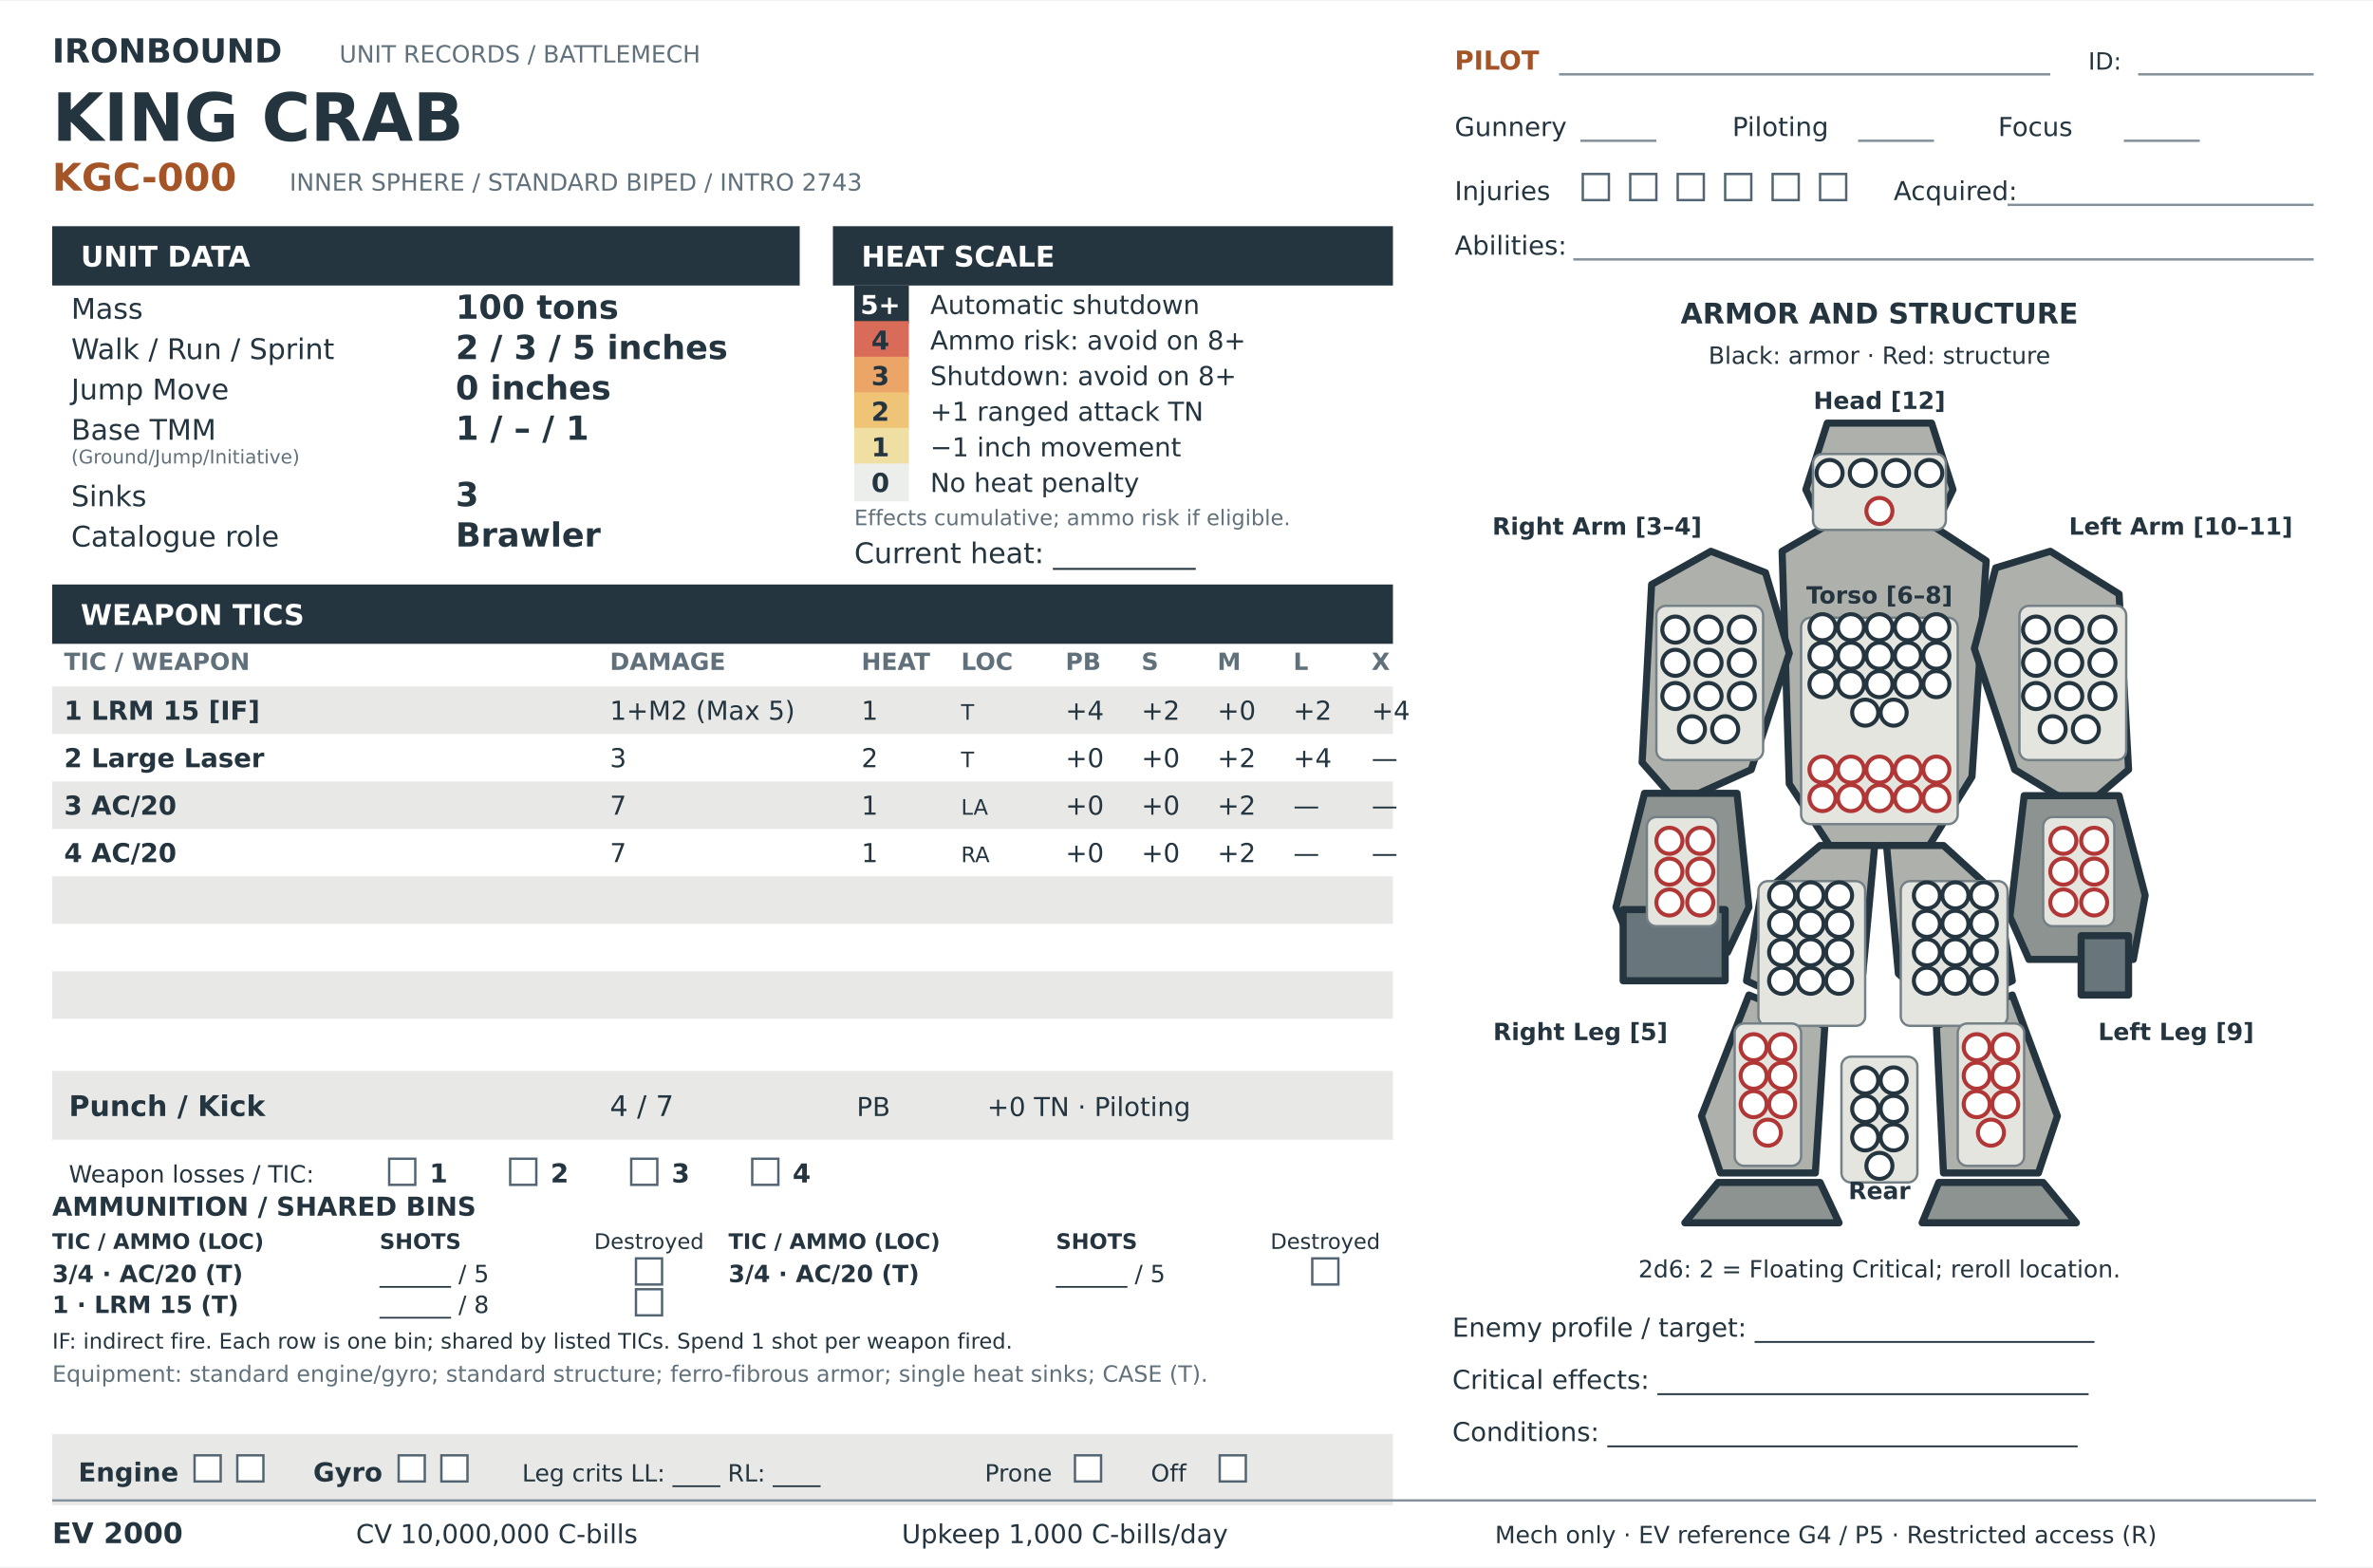
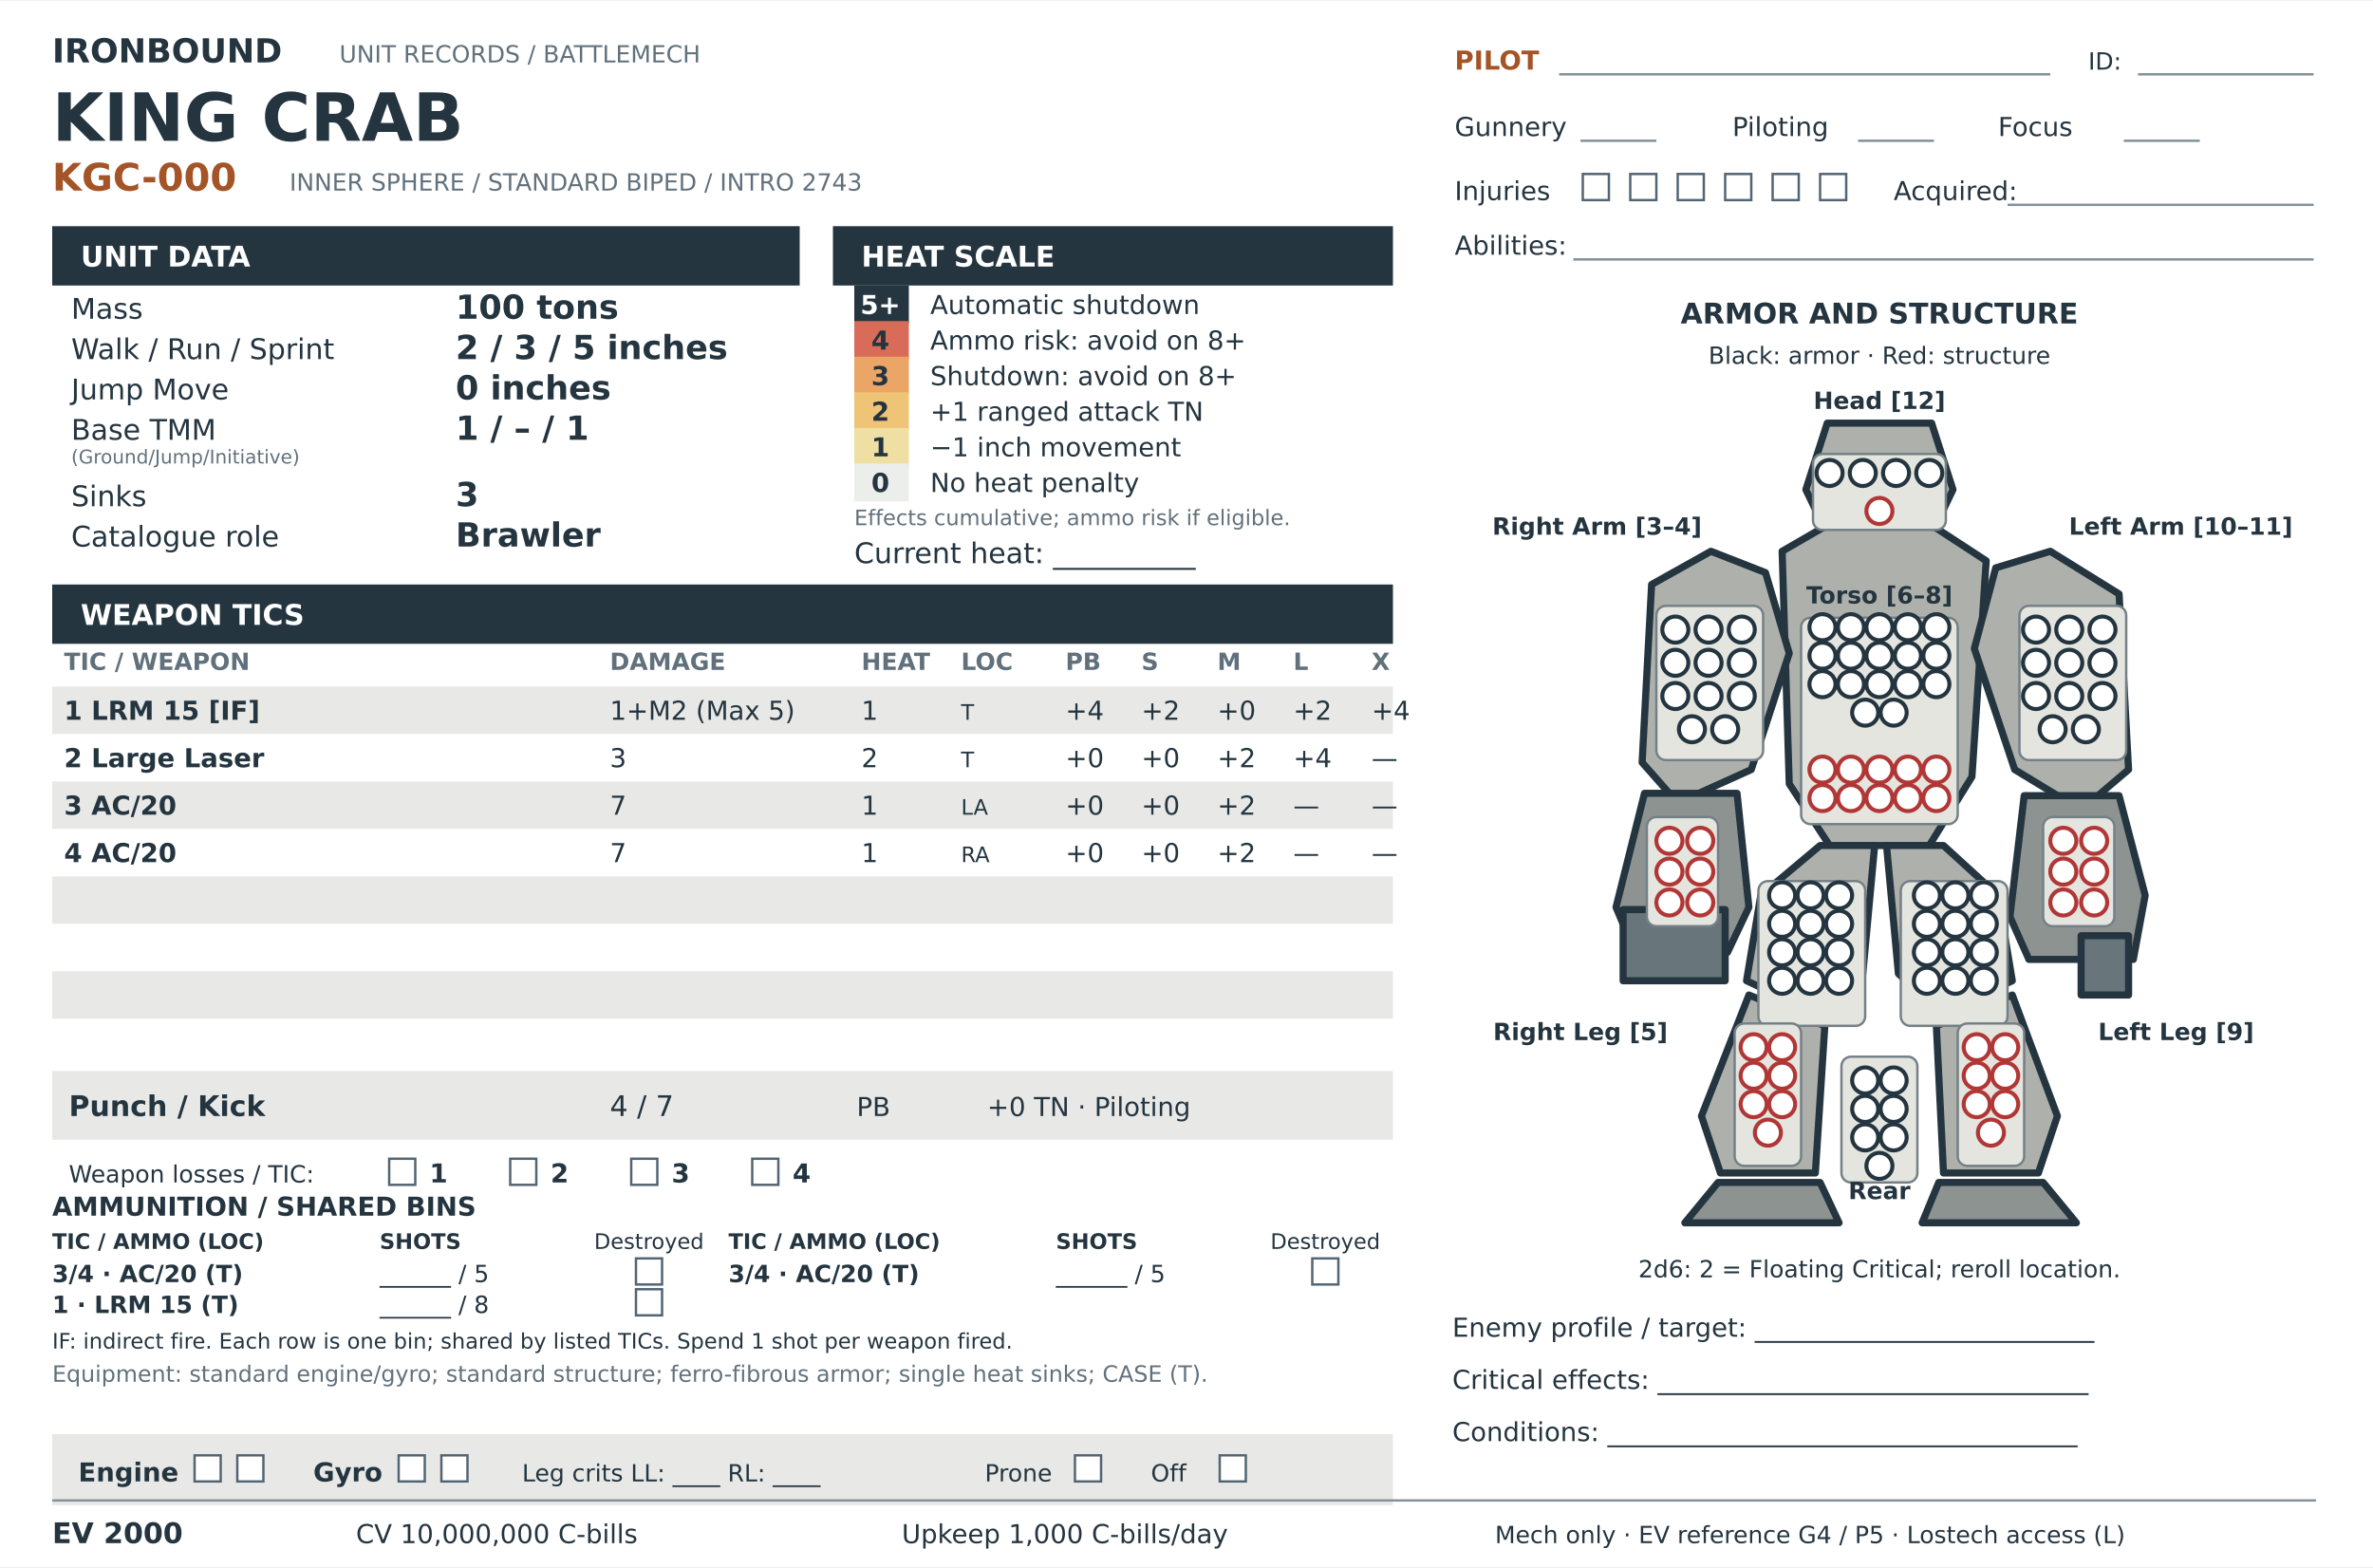
<svg xmlns="http://www.w3.org/2000/svg" width="277mm" height="183mm" viewBox="0 0 1000 660" role="img" aria-labelledby="title desc">
  <g font-family="Arial, Helvetica, sans-serif">
    <rect x="0" y="0" width="1000" height="660" rx="0" fill="#fff" stroke="none" />
    <text x="22" y="26" font-family="DejaVu Sans, Arial, sans-serif" font-size="14" font-weight="bold" fill="#243540" text-anchor="start">IRONBOUND</text>
    <text x="143" y="26" font-family="DejaVu Sans, Arial, sans-serif" font-size="10" fill="#61717c" text-anchor="start">UNIT RECORDS / BATTLEMECH</text>
    <text x="22" y="59" font-family="DejaVu Sans, Arial, sans-serif" font-size="28" font-weight="bold" fill="#243540" text-anchor="start">KING CRAB</text>
    <text x="22" y="80" font-family="DejaVu Sans, Arial, sans-serif" font-size="16" font-weight="bold" fill="#a45426" text-anchor="start">KGC-000</text>
    <text x="122" y="80" font-family="DejaVu Sans, Arial, sans-serif" font-size="10" fill="#61717c" text-anchor="start">INNER SPHERE / STANDARD BIPED / INTRO 2743</text>
    <text x="613" y="29" font-family="DejaVu Sans, Arial, sans-serif" font-size="11" font-weight="bold" fill="#a45426" text-anchor="start">PILOT</text>
    <path d="M657 31H864" fill="none" stroke="#83919a" />
    <text x="880" y="29" font-family="DejaVu Sans, Arial, sans-serif" font-size="10" fill="#243540" text-anchor="start">ID:</text>
    <path d="M901 31H975" fill="none" stroke="#83919a" />
    <text x="613" y="57" font-family="DejaVu Sans, Arial, sans-serif" font-size="11" fill="#243540" text-anchor="start">Gunnery</text>
    <path d="M666 59H698" fill="none" stroke="#83919a" />
    <text x="730" y="57" font-family="DejaVu Sans, Arial, sans-serif" font-size="11" fill="#243540" text-anchor="start">Piloting</text>
    <path d="M783 59H815" fill="none" stroke="#83919a" />
    <text x="842" y="57" font-family="DejaVu Sans, Arial, sans-serif" font-size="11" fill="#243540" text-anchor="start">Focus</text>
    <path d="M895 59H927" fill="none" stroke="#83919a" />
    <text x="613" y="84" font-family="DejaVu Sans, Arial, sans-serif" font-size="11" fill="#243540" text-anchor="start">Injuries</text>
    <rect x="667" y="73" width="11" height="11" rx="0" fill="#fff" stroke="#536572" />
    <rect x="687" y="73" width="11" height="11" rx="0" fill="#fff" stroke="#536572" />
    <rect x="707" y="73" width="11" height="11" rx="0" fill="#fff" stroke="#536572" />
    <rect x="727" y="73" width="11" height="11" rx="0" fill="#fff" stroke="#536572" />
    <rect x="747" y="73" width="11" height="11" rx="0" fill="#fff" stroke="#536572" />
    <rect x="767" y="73" width="11" height="11" rx="0" fill="#fff" stroke="#536572" />
    <text x="798" y="84" font-family="DejaVu Sans, Arial, sans-serif" font-size="11" fill="#243540" text-anchor="start">Acquired:</text>
    <path d="M846 86H975" fill="none" stroke="#83919a" />
    <text x="613" y="107" font-family="DejaVu Sans, Arial, sans-serif" font-size="11" fill="#243540" text-anchor="start">Abilities:</text>
    <path d="M663 109H975" fill="none" stroke="#83919a" />
    <rect x="22" y="95" width="315" height="25" rx="0" fill="#243540" stroke="none" />
    <text x="34" y="112" font-family="DejaVu Sans, Arial, sans-serif" font-size="12" font-weight="bold" fill="#fff" text-anchor="start">UNIT DATA</text>
    <rect x="351" y="95" width="236" height="25" rx="0" fill="#243540" stroke="none" />
    <text x="363" y="112" font-family="DejaVu Sans, Arial, sans-serif" font-size="12" font-weight="bold" fill="#fff" text-anchor="start">HEAT SCALE</text>
    <text x="30" y="134" font-family="DejaVu Sans, Arial, sans-serif" font-size="12" fill="#243540" text-anchor="start">Mass</text>
    <text x="192" y="134" font-family="DejaVu Sans, Arial, sans-serif" font-size="14" font-weight="bold" fill="#243540" text-anchor="start">100 tons</text>
    <text x="30" y="151" font-family="DejaVu Sans, Arial, sans-serif" font-size="12" fill="#243540" text-anchor="start">Walk / Run / Sprint</text>
    <text x="192" y="151" font-family="DejaVu Sans, Arial, sans-serif" font-size="14" font-weight="bold" fill="#243540" text-anchor="start">2 / 3 / 5 inches</text>
    <text x="30" y="168" font-family="DejaVu Sans, Arial, sans-serif" font-size="12" fill="#243540" text-anchor="start">Jump Move</text>
    <text x="192" y="168" font-family="DejaVu Sans, Arial, sans-serif" font-size="14" font-weight="bold" fill="#243540" text-anchor="start">0 inches</text>
    <text x="30" y="185" font-family="DejaVu Sans, Arial, sans-serif" font-size="12" fill="#243540" text-anchor="start">Base TMM</text>
    <text x="30" y="195" font-family="DejaVu Sans, Arial, sans-serif" font-size="8" fill="#61717c" text-anchor="start">(Ground/Jump/Initiative)</text>
    <text x="192" y="185" font-family="DejaVu Sans, Arial, sans-serif" font-size="14" font-weight="bold" fill="#243540" text-anchor="start">1 / – / 1</text>
    <text x="30" y="213" font-family="DejaVu Sans, Arial, sans-serif" font-size="12" fill="#243540" text-anchor="start">Sinks</text>
    <text x="192" y="213" font-family="DejaVu Sans, Arial, sans-serif" font-size="14" font-weight="bold" fill="#243540" text-anchor="start">3</text>
    <text x="30" y="230" font-family="DejaVu Sans, Arial, sans-serif" font-size="12" fill="#243540" text-anchor="start">Catalogue role</text>
    <text x="192" y="230" font-family="DejaVu Sans, Arial, sans-serif" font-size="14" font-weight="bold" fill="#243540" text-anchor="start">Brawler</text>
    <rect x="360" y="120" width="23" height="16" rx="0" fill="#263640" stroke="none" />
    <text x="371" y="132" font-family="DejaVu Sans, Arial, sans-serif" font-size="11" font-weight="bold" fill="#fff" text-anchor="middle">5+</text>
    <text x="392" y="132" font-family="DejaVu Sans, Arial, sans-serif" font-size="11" fill="#243540" text-anchor="start">Automatic shutdown</text>
    <rect x="360" y="135" width="23" height="16" rx="0" fill="#d96c59" stroke="none" />
    <text x="371" y="147" font-family="DejaVu Sans, Arial, sans-serif" font-size="11" font-weight="bold" fill="#243540" text-anchor="middle">4</text>
    <text x="392" y="147" font-family="DejaVu Sans, Arial, sans-serif" font-size="11" fill="#243540" text-anchor="start">Ammo risk: avoid on 8+</text>
    <rect x="360" y="150" width="23" height="16" rx="0" fill="#eba667" stroke="none" />
    <text x="371" y="162" font-family="DejaVu Sans, Arial, sans-serif" font-size="11" font-weight="bold" fill="#243540" text-anchor="middle">3</text>
    <text x="392" y="162" font-family="DejaVu Sans, Arial, sans-serif" font-size="11" fill="#243540" text-anchor="start">Shutdown: avoid on 8+</text>
    <rect x="360" y="165" width="23" height="16" rx="0" fill="#f0c476" stroke="none" />
    <text x="371" y="177" font-family="DejaVu Sans, Arial, sans-serif" font-size="11" font-weight="bold" fill="#243540" text-anchor="middle">2</text>
    <text x="392" y="177" font-family="DejaVu Sans, Arial, sans-serif" font-size="11" fill="#243540" text-anchor="start">+1 ranged attack TN</text>
    <rect x="360" y="180" width="23" height="16" rx="0" fill="#efdfa2" stroke="none" />
    <text x="371" y="192" font-family="DejaVu Sans, Arial, sans-serif" font-size="11" font-weight="bold" fill="#243540" text-anchor="middle">1</text>
    <text x="392" y="192" font-family="DejaVu Sans, Arial, sans-serif" font-size="11" fill="#243540" text-anchor="start">−1 inch movement</text>
    <rect x="360" y="195" width="23" height="16" rx="0" fill="#eceeeb" stroke="none" />
    <text x="371" y="207" font-family="DejaVu Sans, Arial, sans-serif" font-size="11" font-weight="bold" fill="#243540" text-anchor="middle">0</text>
    <text x="392" y="207" font-family="DejaVu Sans, Arial, sans-serif" font-size="11" fill="#243540" text-anchor="start">No heat penalty</text>
    <text x="360" y="221" font-family="DejaVu Sans, Arial, sans-serif" font-size="9" fill="#61717c" text-anchor="start">Effects cumulative; ammo risk if eligible.</text>
    <text x="360" y="237" font-family="DejaVu Sans, Arial, sans-serif" font-size="12" fill="#243540" text-anchor="start">Current heat: __________</text>
    <rect x="22" y="246" width="565" height="25" rx="0" fill="#243540" stroke="none" />
    <text x="34" y="263" font-family="DejaVu Sans, Arial, sans-serif" font-size="12" font-weight="bold" fill="#fff" text-anchor="start">WEAPON TICS</text>
    <text x="27" y="282" font-family="DejaVu Sans, Arial, sans-serif" font-size="10" font-weight="bold" fill="#61717c" text-anchor="start">TIC / WEAPON</text>
    <text x="257" y="282" font-family="DejaVu Sans, Arial, sans-serif" font-size="10" font-weight="bold" fill="#61717c" text-anchor="start">DAMAGE</text>
    <text x="363" y="282" font-family="DejaVu Sans, Arial, sans-serif" font-size="10" font-weight="bold" fill="#61717c" text-anchor="start">HEAT</text>
    <text x="405" y="282" font-family="DejaVu Sans, Arial, sans-serif" font-size="10" font-weight="bold" fill="#61717c" text-anchor="start">LOC</text>
    <text x="449" y="282" font-family="DejaVu Sans, Arial, sans-serif" font-size="10" font-weight="bold" fill="#61717c" text-anchor="start">PB</text>
    <text x="481" y="282" font-family="DejaVu Sans, Arial, sans-serif" font-size="10" font-weight="bold" fill="#61717c" text-anchor="start">S</text>
    <text x="513" y="282" font-family="DejaVu Sans, Arial, sans-serif" font-size="10" font-weight="bold" fill="#61717c" text-anchor="start">M</text>
    <text x="545" y="282" font-family="DejaVu Sans, Arial, sans-serif" font-size="10" font-weight="bold" fill="#61717c" text-anchor="start">L</text>
    <text x="578" y="282" font-family="DejaVu Sans, Arial, sans-serif" font-size="10" font-weight="bold" fill="#61717c" text-anchor="start">X</text>
    <rect x="22" y="289" width="565" height="20" rx="0" fill="#e8e9e7" stroke="none" />
    <text x="27" y="303" font-family="DejaVu Sans, Arial, sans-serif" font-size="11" fill="#243540" text-anchor="start" font-weight="bold">1  LRM 15 [IF]</text>
    <text x="257" y="303" font-family="DejaVu Sans, Arial, sans-serif" font-size="11" fill="#243540" text-anchor="start">1+M2 (Max 5)</text>
    <text x="363" y="303" font-family="DejaVu Sans, Arial, sans-serif" font-size="11" fill="#243540" text-anchor="start">1</text>
    <text x="405" y="303" font-family="DejaVu Sans, Arial, sans-serif" font-size="9" fill="#243540" text-anchor="start">T</text>
    <text x="449" y="303" font-family="DejaVu Sans, Arial, sans-serif" font-size="11" fill="#243540" text-anchor="start">+4</text>
    <text x="481" y="303" font-family="DejaVu Sans, Arial, sans-serif" font-size="11" fill="#243540" text-anchor="start">+2</text>
    <text x="513" y="303" font-family="DejaVu Sans, Arial, sans-serif" font-size="11" fill="#243540" text-anchor="start">+0</text>
    <text x="545" y="303" font-family="DejaVu Sans, Arial, sans-serif" font-size="11" fill="#243540" text-anchor="start">+2</text>
    <text x="578" y="303" font-family="DejaVu Sans, Arial, sans-serif" font-size="11" fill="#243540" text-anchor="start">+4</text>
    <text x="27" y="323" font-family="DejaVu Sans, Arial, sans-serif" font-size="11" fill="#243540" text-anchor="start" font-weight="bold">2  Large Laser</text>
    <text x="257" y="323" font-family="DejaVu Sans, Arial, sans-serif" font-size="11" fill="#243540" text-anchor="start">3</text>
    <text x="363" y="323" font-family="DejaVu Sans, Arial, sans-serif" font-size="11" fill="#243540" text-anchor="start">2</text>
    <text x="405" y="323" font-family="DejaVu Sans, Arial, sans-serif" font-size="9" fill="#243540" text-anchor="start">T</text>
    <text x="449" y="323" font-family="DejaVu Sans, Arial, sans-serif" font-size="11" fill="#243540" text-anchor="start">+0</text>
    <text x="481" y="323" font-family="DejaVu Sans, Arial, sans-serif" font-size="11" fill="#243540" text-anchor="start">+0</text>
    <text x="513" y="323" font-family="DejaVu Sans, Arial, sans-serif" font-size="11" fill="#243540" text-anchor="start">+2</text>
    <text x="545" y="323" font-family="DejaVu Sans, Arial, sans-serif" font-size="11" fill="#243540" text-anchor="start">+4</text>
    <text x="578" y="323" font-family="DejaVu Sans, Arial, sans-serif" font-size="11" fill="#243540" text-anchor="start">—</text>
    <rect x="22" y="329" width="565" height="20" rx="0" fill="#e8e9e7" stroke="none" />
    <text x="27" y="343" font-family="DejaVu Sans, Arial, sans-serif" font-size="11" fill="#243540" text-anchor="start" font-weight="bold">3  AC/20</text>
    <text x="257" y="343" font-family="DejaVu Sans, Arial, sans-serif" font-size="11" fill="#243540" text-anchor="start">7</text>
    <text x="363" y="343" font-family="DejaVu Sans, Arial, sans-serif" font-size="11" fill="#243540" text-anchor="start">1</text>
    <text x="405" y="343" font-family="DejaVu Sans, Arial, sans-serif" font-size="9" fill="#243540" text-anchor="start">LA</text>
    <text x="449" y="343" font-family="DejaVu Sans, Arial, sans-serif" font-size="11" fill="#243540" text-anchor="start">+0</text>
    <text x="481" y="343" font-family="DejaVu Sans, Arial, sans-serif" font-size="11" fill="#243540" text-anchor="start">+0</text>
    <text x="513" y="343" font-family="DejaVu Sans, Arial, sans-serif" font-size="11" fill="#243540" text-anchor="start">+2</text>
    <text x="545" y="343" font-family="DejaVu Sans, Arial, sans-serif" font-size="11" fill="#243540" text-anchor="start">—</text>
    <text x="578" y="343" font-family="DejaVu Sans, Arial, sans-serif" font-size="11" fill="#243540" text-anchor="start">—</text>
    <text x="27" y="363" font-family="DejaVu Sans, Arial, sans-serif" font-size="11" fill="#243540" text-anchor="start" font-weight="bold">4  AC/20</text>
    <text x="257" y="363" font-family="DejaVu Sans, Arial, sans-serif" font-size="11" fill="#243540" text-anchor="start">7</text>
    <text x="363" y="363" font-family="DejaVu Sans, Arial, sans-serif" font-size="11" fill="#243540" text-anchor="start">1</text>
    <text x="405" y="363" font-family="DejaVu Sans, Arial, sans-serif" font-size="9" fill="#243540" text-anchor="start">RA</text>
    <text x="449" y="363" font-family="DejaVu Sans, Arial, sans-serif" font-size="11" fill="#243540" text-anchor="start">+0</text>
    <text x="481" y="363" font-family="DejaVu Sans, Arial, sans-serif" font-size="11" fill="#243540" text-anchor="start">+0</text>
    <text x="513" y="363" font-family="DejaVu Sans, Arial, sans-serif" font-size="11" fill="#243540" text-anchor="start">+2</text>
    <text x="545" y="363" font-family="DejaVu Sans, Arial, sans-serif" font-size="11" fill="#243540" text-anchor="start">—</text>
    <text x="578" y="363" font-family="DejaVu Sans, Arial, sans-serif" font-size="11" fill="#243540" text-anchor="start">—</text>
    <rect x="22" y="369" width="565" height="20" rx="0" fill="#e8e9e7" stroke="none" />
    <text x="27" y="383" font-family="DejaVu Sans, Arial, sans-serif" font-size="11" fill="#243540" text-anchor="start" font-weight="bold" />
    <text x="257" y="383" font-family="DejaVu Sans, Arial, sans-serif" font-size="11" fill="#243540" text-anchor="start" />
    <text x="363" y="383" font-family="DejaVu Sans, Arial, sans-serif" font-size="11" fill="#243540" text-anchor="start" />
    <text x="405" y="383" font-family="DejaVu Sans, Arial, sans-serif" font-size="9" fill="#243540" text-anchor="start" />
    <text x="449" y="383" font-family="DejaVu Sans, Arial, sans-serif" font-size="11" fill="#243540" text-anchor="start" />
    <text x="481" y="383" font-family="DejaVu Sans, Arial, sans-serif" font-size="11" fill="#243540" text-anchor="start" />
    <text x="513" y="383" font-family="DejaVu Sans, Arial, sans-serif" font-size="11" fill="#243540" text-anchor="start" />
    <text x="545" y="383" font-family="DejaVu Sans, Arial, sans-serif" font-size="11" fill="#243540" text-anchor="start" />
    <text x="578" y="383" font-family="DejaVu Sans, Arial, sans-serif" font-size="11" fill="#243540" text-anchor="start" />
    <text x="27" y="403" font-family="DejaVu Sans, Arial, sans-serif" font-size="11" fill="#243540" text-anchor="start" font-weight="bold" />
    <text x="257" y="403" font-family="DejaVu Sans, Arial, sans-serif" font-size="11" fill="#243540" text-anchor="start" />
    <text x="363" y="403" font-family="DejaVu Sans, Arial, sans-serif" font-size="11" fill="#243540" text-anchor="start" />
    <text x="405" y="403" font-family="DejaVu Sans, Arial, sans-serif" font-size="9" fill="#243540" text-anchor="start" />
    <text x="449" y="403" font-family="DejaVu Sans, Arial, sans-serif" font-size="11" fill="#243540" text-anchor="start" />
    <text x="481" y="403" font-family="DejaVu Sans, Arial, sans-serif" font-size="11" fill="#243540" text-anchor="start" />
    <text x="513" y="403" font-family="DejaVu Sans, Arial, sans-serif" font-size="11" fill="#243540" text-anchor="start" />
    <text x="545" y="403" font-family="DejaVu Sans, Arial, sans-serif" font-size="11" fill="#243540" text-anchor="start" />
    <text x="578" y="403" font-family="DejaVu Sans, Arial, sans-serif" font-size="11" fill="#243540" text-anchor="start" />
    <rect x="22" y="409" width="565" height="20" rx="0" fill="#e8e9e7" stroke="none" />
    <text x="27" y="423" font-family="DejaVu Sans, Arial, sans-serif" font-size="11" fill="#243540" text-anchor="start" font-weight="bold" />
    <text x="257" y="423" font-family="DejaVu Sans, Arial, sans-serif" font-size="11" fill="#243540" text-anchor="start" />
    <text x="363" y="423" font-family="DejaVu Sans, Arial, sans-serif" font-size="11" fill="#243540" text-anchor="start" />
    <text x="405" y="423" font-family="DejaVu Sans, Arial, sans-serif" font-size="9" fill="#243540" text-anchor="start" />
    <text x="449" y="423" font-family="DejaVu Sans, Arial, sans-serif" font-size="11" fill="#243540" text-anchor="start" />
    <text x="481" y="423" font-family="DejaVu Sans, Arial, sans-serif" font-size="11" fill="#243540" text-anchor="start" />
    <text x="513" y="423" font-family="DejaVu Sans, Arial, sans-serif" font-size="11" fill="#243540" text-anchor="start" />
    <text x="545" y="423" font-family="DejaVu Sans, Arial, sans-serif" font-size="11" fill="#243540" text-anchor="start" />
    <text x="578" y="423" font-family="DejaVu Sans, Arial, sans-serif" font-size="11" fill="#243540" text-anchor="start" />
    <text x="27" y="443" font-family="DejaVu Sans, Arial, sans-serif" font-size="11" fill="#243540" text-anchor="start" font-weight="bold" />
    <text x="257" y="443" font-family="DejaVu Sans, Arial, sans-serif" font-size="11" fill="#243540" text-anchor="start" />
    <text x="363" y="443" font-family="DejaVu Sans, Arial, sans-serif" font-size="11" fill="#243540" text-anchor="start" />
    <text x="405" y="443" font-family="DejaVu Sans, Arial, sans-serif" font-size="9" fill="#243540" text-anchor="start" />
    <text x="449" y="443" font-family="DejaVu Sans, Arial, sans-serif" font-size="11" fill="#243540" text-anchor="start" />
    <text x="481" y="443" font-family="DejaVu Sans, Arial, sans-serif" font-size="11" fill="#243540" text-anchor="start" />
    <text x="513" y="443" font-family="DejaVu Sans, Arial, sans-serif" font-size="11" fill="#243540" text-anchor="start" />
    <text x="545" y="443" font-family="DejaVu Sans, Arial, sans-serif" font-size="11" fill="#243540" text-anchor="start" />
    <text x="578" y="443" font-family="DejaVu Sans, Arial, sans-serif" font-size="11" fill="#243540" text-anchor="start" />
    <rect x="22" y="451" width="565" height="29" rx="0" fill="#e8e9e7" stroke="none" />
    <text x="29" y="470" font-family="DejaVu Sans, Arial, sans-serif" font-size="12" font-weight="bold" fill="#243540" text-anchor="start">Punch / Kick</text>
    <text x="257" y="470" font-family="DejaVu Sans, Arial, sans-serif" font-size="12" fill="#243540" text-anchor="start">4 / 7</text>
    <text x="361" y="470" font-family="DejaVu Sans, Arial, sans-serif" font-size="11" fill="#243540" text-anchor="start">PB</text>
    <text x="416" y="470" font-family="DejaVu Sans, Arial, sans-serif" font-size="11" fill="#243540" text-anchor="start">+0 TN · Piloting</text>
    <rect x="22" y="604" width="565" height="30" rx="0" fill="#e8e9e7" stroke="none" />
    <text x="33" y="624" font-family="DejaVu Sans, Arial, sans-serif" font-size="11" font-weight="bold" fill="#243540" text-anchor="start">Engine</text>
    <rect x="82" y="613" width="11" height="11" rx="0" fill="#fff" stroke="#536572" />
    <rect x="100" y="613" width="11" height="11" rx="0" fill="#fff" stroke="#536572" />
    <text x="132" y="624" font-family="DejaVu Sans, Arial, sans-serif" font-size="11" font-weight="bold" fill="#243540" text-anchor="start">Gyro</text>
    <rect x="168" y="613" width="11" height="11" rx="0" fill="#fff" stroke="#536572" />
    <rect x="186" y="613" width="11" height="11" rx="0" fill="#fff" stroke="#536572" />
    <text x="220" y="624" font-family="DejaVu Sans, Arial, sans-serif" font-size="10" fill="#243540" text-anchor="start">Leg crits  LL: ____  RL: ____</text>
    <text x="415" y="624" font-family="DejaVu Sans, Arial, sans-serif" font-size="10" fill="#243540" text-anchor="start">Prone</text>
    <rect x="453" y="613" width="11" height="11" rx="0" fill="#fff" stroke="#536572" />
    <text x="485" y="624" font-family="DejaVu Sans, Arial, sans-serif" font-size="10" fill="#243540" text-anchor="start">Off</text>
    <rect x="514" y="613" width="11" height="11" rx="0" fill="#fff" stroke="#536572" />
    <g transform="translate(612 120)">
      <text x="180" y="16" font-family="DejaVu Sans, Arial, sans-serif" font-size="12" font-weight="bold" fill="#243540" text-anchor="middle">ARMOR AND STRUCTURE</text>
      <text x="180" y="33" font-family="DejaVu Sans, Arial, sans-serif" font-size="10" fill="#243540" text-anchor="middle">Black: armor · Red: structure</text>
      <path d="M158 58H202L211 86L200 109H160L149 86Z" fill="#aeb1ab" stroke="#243540" stroke-width="3" stroke-linejoin="round" />
      <path d="M139 112L158 101H202L225 116L219 207L201 236H159L142 210Z" fill="#aeb1ab" stroke="#243540" stroke-width="3" stroke-linejoin="round" />
      <path d="M132 121L109 112L84 126L80 201L95 218L126 204L142 155Z" fill="#aeb1ab" stroke="#243540" stroke-width="3" stroke-linejoin="round" />
      <path d="M229 119L252 112L281 130L285 204L265 221L237 204L220 153Z" fill="#aeb1ab" stroke="#243540" stroke-width="3" stroke-linejoin="round" />
      <path d="M81 214H120L125 262L116 281H77L69 262Z" fill="#8d9390" stroke="#243540" stroke-width="3" stroke-linejoin="round" />
      <path d="M241 215H281L292 257L287 284H243L235 266Z" fill="#8d9390" stroke="#243540" stroke-width="3" stroke-linejoin="round" />
      <path d="M72 263H115V293H72Z" fill="#68757a" stroke="#243540" stroke-width="3" stroke-linejoin="round" />
      <path d="M265 274H285V299H265Z" fill="#68757a" stroke="#243540" stroke-width="3" stroke-linejoin="round" />
      <path d="M155 236H178L173 290L154 307L124 293L130 257Z" fill="#aeb1ab" stroke="#243540" stroke-width="3" stroke-linejoin="round" />
      <path d="M183 236H207L230 257L236 293L206 307L188 290Z" fill="#aeb1ab" stroke="#243540" stroke-width="3" stroke-linejoin="round" />
      <path d="M125 299L157 312L153 374H113L105 350Z" fill="#aeb1ab" stroke="#243540" stroke-width="3" stroke-linejoin="round" />
      <path d="M204 312L236 299L255 350L247 374H207Z" fill="#aeb1ab" stroke="#243540" stroke-width="3" stroke-linejoin="round" />
      <path d="M112 378H155L163 395H98Z" fill="#8d9390" stroke="#243540" stroke-width="3" stroke-linejoin="round" />
      <path d="M205 378H249L263 395H198Z" fill="#8d9390" stroke="#243540" stroke-width="3" stroke-linejoin="round" />
      <rect x="152" y="71" width="56" height="32" rx="4" fill="#e4e5df" stroke="#748086" />
      <rect x="147" y="140" width="66" height="87" rx="4" fill="#e4e5df" stroke="#748086" />
      <rect x="86" y="135" width="45" height="65" rx="4" fill="#e4e5df" stroke="#748086" />
      <rect x="239" y="135" width="45" height="65" rx="4" fill="#e4e5df" stroke="#748086" />
      <rect x="82" y="224" width="30" height="46" rx="4" fill="#e4e5df" stroke="#748086" />
      <rect x="249" y="224" width="30" height="46" rx="4" fill="#e4e5df" stroke="#748086" />
      <rect x="129" y="251" width="45" height="61" rx="4" fill="#e4e5df" stroke="#748086" />
      <rect x="189" y="251" width="45" height="61" rx="4" fill="#e4e5df" stroke="#748086" />
      <rect x="119" y="311" width="28" height="60" rx="4" fill="#e4e5df" stroke="#748086" />
      <rect x="213" y="311" width="28" height="60" rx="4" fill="#e4e5df" stroke="#748086" />
      <rect x="164" y="325" width="32" height="53" rx="4" fill="#e4e5df" stroke="#748086" />
      <text x="180" y="52" font-family="DejaVu Sans, Arial, sans-serif" font-size="10" font-weight="bold" fill="#243540" text-anchor="middle">Head [12]</text>
      <text x="180" y="134" font-family="DejaVu Sans, Arial, sans-serif" font-size="10" font-weight="bold" fill="#243540" text-anchor="middle">Torso [6–8]</text>
      <text x="61" y="105" font-family="DejaVu Sans, Arial, sans-serif" font-size="10" font-weight="bold" fill="#243540" text-anchor="middle">Right Arm [3–4]</text>
      <text x="307" y="105" font-family="DejaVu Sans, Arial, sans-serif" font-size="10" font-weight="bold" fill="#243540" text-anchor="middle">Left Arm [10–11]</text>
      <text x="54" y="318" font-family="DejaVu Sans, Arial, sans-serif" font-size="10" font-weight="bold" fill="#243540" text-anchor="middle">Right Leg [5]</text>
      <text x="305" y="318" font-family="DejaVu Sans, Arial, sans-serif" font-size="10" font-weight="bold" fill="#243540" text-anchor="middle">Left Leg [9]</text>
      <text x="180" y="385" font-family="DejaVu Sans, Arial, sans-serif" font-size="10" font-weight="bold" fill="#243540" text-anchor="middle">Rear</text>
      <text x="180" y="418" font-family="DejaVu Sans, Arial, sans-serif" font-size="10" fill="#243540" text-anchor="middle">2d6: 2 = Floating Critical; reroll location.</text>
      <text x="0" y="443" font-family="DejaVu Sans, Arial, sans-serif" font-size="11" fill="#243540" text-anchor="start">Enemy profile / target: __________________________</text>
      <text x="0" y="465" font-family="DejaVu Sans, Arial, sans-serif" font-size="11" fill="#243540" text-anchor="start">Critical effects: _________________________________</text>
      <text x="0" y="487" font-family="DejaVu Sans, Arial, sans-serif" font-size="11" fill="#243540" text-anchor="start">Conditions: ____________________________________</text>
      <circle cx="159.0" cy="79" r="5.5" fill="#fff" stroke="#243540" stroke-width="1.7" />
      <circle cx="173.0" cy="79" r="5.5" fill="#fff" stroke="#243540" stroke-width="1.7" />
      <circle cx="187.0" cy="79" r="5.5" fill="#fff" stroke="#243540" stroke-width="1.7" />
      <circle cx="201.0" cy="79" r="5.5" fill="#fff" stroke="#243540" stroke-width="1.7" />
      <circle cx="180.0" cy="95" r="5.5" fill="#fff" stroke="#b13737" stroke-width="1.7" />
      <circle cx="156.0" cy="144" r="5.5" fill="#fff" stroke="#243540" stroke-width="1.7" />
      <circle cx="168.0" cy="144" r="5.5" fill="#fff" stroke="#243540" stroke-width="1.7" />
      <circle cx="180.0" cy="144" r="5.5" fill="#fff" stroke="#243540" stroke-width="1.7" />
      <circle cx="192.0" cy="144" r="5.5" fill="#fff" stroke="#243540" stroke-width="1.7" />
      <circle cx="204.0" cy="144" r="5.5" fill="#fff" stroke="#243540" stroke-width="1.7" />
      <circle cx="156.0" cy="156" r="5.5" fill="#fff" stroke="#243540" stroke-width="1.7" />
      <circle cx="168.0" cy="156" r="5.5" fill="#fff" stroke="#243540" stroke-width="1.7" />
      <circle cx="180.0" cy="156" r="5.5" fill="#fff" stroke="#243540" stroke-width="1.7" />
      <circle cx="192.0" cy="156" r="5.5" fill="#fff" stroke="#243540" stroke-width="1.7" />
      <circle cx="204.0" cy="156" r="5.5" fill="#fff" stroke="#243540" stroke-width="1.7" />
      <circle cx="156.0" cy="168" r="5.5" fill="#fff" stroke="#243540" stroke-width="1.7" />
      <circle cx="168.0" cy="168" r="5.5" fill="#fff" stroke="#243540" stroke-width="1.7" />
      <circle cx="180.0" cy="168" r="5.5" fill="#fff" stroke="#243540" stroke-width="1.7" />
      <circle cx="192.0" cy="168" r="5.5" fill="#fff" stroke="#243540" stroke-width="1.7" />
      <circle cx="204.0" cy="168" r="5.5" fill="#fff" stroke="#243540" stroke-width="1.7" />
      <circle cx="174.0" cy="180" r="5.5" fill="#fff" stroke="#243540" stroke-width="1.7" />
      <circle cx="186.0" cy="180" r="5.5" fill="#fff" stroke="#243540" stroke-width="1.7" />
      <circle cx="156.0" cy="204" r="5.5" fill="#fff" stroke="#b13737" stroke-width="1.7" />
      <circle cx="168.0" cy="204" r="5.5" fill="#fff" stroke="#b13737" stroke-width="1.7" />
      <circle cx="180.0" cy="204" r="5.5" fill="#fff" stroke="#b13737" stroke-width="1.7" />
      <circle cx="192.0" cy="204" r="5.5" fill="#fff" stroke="#b13737" stroke-width="1.7" />
      <circle cx="204.0" cy="204" r="5.5" fill="#fff" stroke="#b13737" stroke-width="1.7" />
      <circle cx="156.0" cy="216" r="5.5" fill="#fff" stroke="#b13737" stroke-width="1.7" />
      <circle cx="168.0" cy="216" r="5.5" fill="#fff" stroke="#b13737" stroke-width="1.7" />
      <circle cx="180.0" cy="216" r="5.5" fill="#fff" stroke="#b13737" stroke-width="1.7" />
      <circle cx="192.0" cy="216" r="5.5" fill="#fff" stroke="#b13737" stroke-width="1.7" />
      <circle cx="204.0" cy="216" r="5.5" fill="#fff" stroke="#b13737" stroke-width="1.7" />
      <circle cx="94.0" cy="145" r="5.5" fill="#fff" stroke="#243540" stroke-width="1.7" />
      <circle cx="108.0" cy="145" r="5.5" fill="#fff" stroke="#243540" stroke-width="1.7" />
      <circle cx="122.0" cy="145" r="5.5" fill="#fff" stroke="#243540" stroke-width="1.7" />
      <circle cx="94.0" cy="159" r="5.5" fill="#fff" stroke="#243540" stroke-width="1.7" />
      <circle cx="108.0" cy="159" r="5.5" fill="#fff" stroke="#243540" stroke-width="1.7" />
      <circle cx="122.0" cy="159" r="5.5" fill="#fff" stroke="#243540" stroke-width="1.7" />
      <circle cx="94.0" cy="173" r="5.5" fill="#fff" stroke="#243540" stroke-width="1.7" />
      <circle cx="108.0" cy="173" r="5.5" fill="#fff" stroke="#243540" stroke-width="1.7" />
      <circle cx="122.0" cy="173" r="5.5" fill="#fff" stroke="#243540" stroke-width="1.7" />
      <circle cx="101.0" cy="187" r="5.5" fill="#fff" stroke="#243540" stroke-width="1.7" />
      <circle cx="115.0" cy="187" r="5.5" fill="#fff" stroke="#243540" stroke-width="1.7" />
      <circle cx="91.5" cy="234" r="5.5" fill="#fff" stroke="#b13737" stroke-width="1.7" />
      <circle cx="104.5" cy="234" r="5.5" fill="#fff" stroke="#b13737" stroke-width="1.7" />
      <circle cx="91.5" cy="247" r="5.5" fill="#fff" stroke="#b13737" stroke-width="1.7" />
      <circle cx="104.5" cy="247" r="5.5" fill="#fff" stroke="#b13737" stroke-width="1.7" />
      <circle cx="91.5" cy="260" r="5.5" fill="#fff" stroke="#b13737" stroke-width="1.7" />
      <circle cx="104.5" cy="260" r="5.5" fill="#fff" stroke="#b13737" stroke-width="1.7" />
      <circle cx="246.0" cy="145" r="5.5" fill="#fff" stroke="#243540" stroke-width="1.7" />
      <circle cx="260.0" cy="145" r="5.5" fill="#fff" stroke="#243540" stroke-width="1.7" />
      <circle cx="274.0" cy="145" r="5.5" fill="#fff" stroke="#243540" stroke-width="1.7" />
      <circle cx="246.0" cy="159" r="5.5" fill="#fff" stroke="#243540" stroke-width="1.7" />
      <circle cx="260.0" cy="159" r="5.5" fill="#fff" stroke="#243540" stroke-width="1.7" />
      <circle cx="274.0" cy="159" r="5.5" fill="#fff" stroke="#243540" stroke-width="1.7" />
      <circle cx="246.0" cy="173" r="5.5" fill="#fff" stroke="#243540" stroke-width="1.7" />
      <circle cx="260.0" cy="173" r="5.5" fill="#fff" stroke="#243540" stroke-width="1.7" />
      <circle cx="274.0" cy="173" r="5.5" fill="#fff" stroke="#243540" stroke-width="1.7" />
      <circle cx="253.0" cy="187" r="5.5" fill="#fff" stroke="#243540" stroke-width="1.7" />
      <circle cx="267.0" cy="187" r="5.5" fill="#fff" stroke="#243540" stroke-width="1.7" />
      <circle cx="257.5" cy="234" r="5.5" fill="#fff" stroke="#b13737" stroke-width="1.7" />
      <circle cx="270.5" cy="234" r="5.5" fill="#fff" stroke="#b13737" stroke-width="1.7" />
      <circle cx="257.5" cy="247" r="5.5" fill="#fff" stroke="#b13737" stroke-width="1.7" />
      <circle cx="270.5" cy="247" r="5.5" fill="#fff" stroke="#b13737" stroke-width="1.7" />
      <circle cx="257.5" cy="260" r="5.5" fill="#fff" stroke="#b13737" stroke-width="1.7" />
      <circle cx="270.5" cy="260" r="5.5" fill="#fff" stroke="#b13737" stroke-width="1.7" />
      <circle cx="139.0" cy="257" r="5.5" fill="#fff" stroke="#243540" stroke-width="1.7" />
      <circle cx="151.0" cy="257" r="5.5" fill="#fff" stroke="#243540" stroke-width="1.7" />
      <circle cx="163.0" cy="257" r="5.5" fill="#fff" stroke="#243540" stroke-width="1.7" />
      <circle cx="139.0" cy="269" r="5.5" fill="#fff" stroke="#243540" stroke-width="1.7" />
      <circle cx="151.0" cy="269" r="5.5" fill="#fff" stroke="#243540" stroke-width="1.7" />
      <circle cx="163.0" cy="269" r="5.5" fill="#fff" stroke="#243540" stroke-width="1.7" />
      <circle cx="139.0" cy="281" r="5.5" fill="#fff" stroke="#243540" stroke-width="1.7" />
      <circle cx="151.0" cy="281" r="5.5" fill="#fff" stroke="#243540" stroke-width="1.7" />
      <circle cx="163.0" cy="281" r="5.5" fill="#fff" stroke="#243540" stroke-width="1.7" />
      <circle cx="139.0" cy="293" r="5.5" fill="#fff" stroke="#243540" stroke-width="1.7" />
      <circle cx="151.0" cy="293" r="5.5" fill="#fff" stroke="#243540" stroke-width="1.7" />
      <circle cx="163.0" cy="293" r="5.5" fill="#fff" stroke="#243540" stroke-width="1.7" />
      <circle cx="127.0" cy="321" r="5.5" fill="#fff" stroke="#b13737" stroke-width="1.7" />
      <circle cx="139.0" cy="321" r="5.5" fill="#fff" stroke="#b13737" stroke-width="1.7" />
      <circle cx="127.0" cy="333" r="5.5" fill="#fff" stroke="#b13737" stroke-width="1.7" />
      <circle cx="139.0" cy="333" r="5.5" fill="#fff" stroke="#b13737" stroke-width="1.7" />
      <circle cx="127.0" cy="345" r="5.5" fill="#fff" stroke="#b13737" stroke-width="1.7" />
      <circle cx="139.0" cy="345" r="5.5" fill="#fff" stroke="#b13737" stroke-width="1.7" />
      <circle cx="133.0" cy="357" r="5.5" fill="#fff" stroke="#b13737" stroke-width="1.7" />
      <circle cx="200.0" cy="257" r="5.5" fill="#fff" stroke="#243540" stroke-width="1.7" />
      <circle cx="212.0" cy="257" r="5.5" fill="#fff" stroke="#243540" stroke-width="1.7" />
      <circle cx="224.0" cy="257" r="5.5" fill="#fff" stroke="#243540" stroke-width="1.7" />
      <circle cx="200.0" cy="269" r="5.5" fill="#fff" stroke="#243540" stroke-width="1.7" />
      <circle cx="212.0" cy="269" r="5.5" fill="#fff" stroke="#243540" stroke-width="1.7" />
      <circle cx="224.0" cy="269" r="5.5" fill="#fff" stroke="#243540" stroke-width="1.7" />
      <circle cx="200.0" cy="281" r="5.5" fill="#fff" stroke="#243540" stroke-width="1.7" />
      <circle cx="212.0" cy="281" r="5.5" fill="#fff" stroke="#243540" stroke-width="1.7" />
      <circle cx="224.0" cy="281" r="5.5" fill="#fff" stroke="#243540" stroke-width="1.7" />
      <circle cx="200.0" cy="293" r="5.5" fill="#fff" stroke="#243540" stroke-width="1.7" />
      <circle cx="212.0" cy="293" r="5.5" fill="#fff" stroke="#243540" stroke-width="1.7" />
      <circle cx="224.0" cy="293" r="5.5" fill="#fff" stroke="#243540" stroke-width="1.7" />
      <circle cx="221.0" cy="321" r="5.5" fill="#fff" stroke="#b13737" stroke-width="1.7" />
      <circle cx="233.0" cy="321" r="5.5" fill="#fff" stroke="#b13737" stroke-width="1.7" />
      <circle cx="221.0" cy="333" r="5.5" fill="#fff" stroke="#b13737" stroke-width="1.7" />
      <circle cx="233.0" cy="333" r="5.5" fill="#fff" stroke="#b13737" stroke-width="1.7" />
      <circle cx="221.0" cy="345" r="5.5" fill="#fff" stroke="#b13737" stroke-width="1.7" />
      <circle cx="233.0" cy="345" r="5.5" fill="#fff" stroke="#b13737" stroke-width="1.7" />
      <circle cx="227.0" cy="357" r="5.5" fill="#fff" stroke="#b13737" stroke-width="1.7" />
      <circle cx="174.0" cy="335" r="5.5" fill="#fff" stroke="#243540" stroke-width="1.7" />
      <circle cx="186.0" cy="335" r="5.5" fill="#fff" stroke="#243540" stroke-width="1.7" />
      <circle cx="174.0" cy="347" r="5.5" fill="#fff" stroke="#243540" stroke-width="1.7" />
      <circle cx="186.0" cy="347" r="5.5" fill="#fff" stroke="#243540" stroke-width="1.7" />
      <circle cx="174.0" cy="359" r="5.5" fill="#fff" stroke="#243540" stroke-width="1.7" />
      <circle cx="186.0" cy="359" r="5.5" fill="#fff" stroke="#243540" stroke-width="1.7" />
      <circle cx="180.0" cy="371" r="5.5" fill="#fff" stroke="#243540" stroke-width="1.7" />
    </g>
    <path d="M22 632H976" fill="none" stroke="#83919a" />
    <text x="22" y="650" font-family="DejaVu Sans, Arial, sans-serif" font-size="12" font-weight="bold" fill="#243540" text-anchor="start">EV 2000</text>
    <text x="150" y="650" font-family="DejaVu Sans, Arial, sans-serif" font-size="11" fill="#243540" text-anchor="start">CV 10,000,000 C-bills</text>
    <text x="380" y="650" font-family="DejaVu Sans, Arial, sans-serif" font-size="11" fill="#243540" text-anchor="start">Upkeep 1,000 C-bills/day</text>
-     <text x="630" y="650" font-family="DejaVu Sans, Arial, sans-serif" font-size="10" fill="#243540" text-anchor="start">Mech only · EV reference G4 / P5 · Restricted access (R)</text>
+     <text x="630" y="650" font-family="DejaVu Sans, Arial, sans-serif" font-size="10" fill="#243540" text-anchor="start">Mech only · EV reference G4 / P5 · Lostech access (L)</text>
    <text x="29" y="498" font-family="DejaVu Sans, Arial, sans-serif" font-size="10" fill="#243540" text-anchor="start">Weapon losses / TIC:</text>
    <rect x="164" y="488" width="11" height="11" fill="#fff" stroke="#536572" />
    <text x="181" y="498" font-family="DejaVu Sans, Arial, sans-serif" font-size="11" fill="#243540" text-anchor="start" font-weight="bold">1</text>
    <rect x="215" y="488" width="11" height="11" fill="#fff" stroke="#536572" />
    <text x="232" y="498" font-family="DejaVu Sans, Arial, sans-serif" font-size="11" fill="#243540" text-anchor="start" font-weight="bold">2</text>
    <rect x="266" y="488" width="11" height="11" fill="#fff" stroke="#536572" />
    <text x="283" y="498" font-family="DejaVu Sans, Arial, sans-serif" font-size="11" fill="#243540" text-anchor="start" font-weight="bold">3</text>
    <rect x="317" y="488" width="11" height="11" fill="#fff" stroke="#536572" />
    <text x="334" y="498" font-family="DejaVu Sans, Arial, sans-serif" font-size="11" fill="#243540" text-anchor="start" font-weight="bold">4</text>
    <text x="22" y="512" font-family="DejaVu Sans, Arial, sans-serif" font-size="11" fill="#243540" text-anchor="start" font-weight="bold">AMMUNITION / SHARED BINS</text>
    <text x="22" y="526" font-family="DejaVu Sans, Arial, sans-serif" font-size="9" fill="#243540" text-anchor="start" font-weight="bold">TIC / AMMO (LOC)</text>
    <text x="160" y="526" font-family="DejaVu Sans, Arial, sans-serif" font-size="9" fill="#243540" text-anchor="start" font-weight="bold">SHOTS</text>
    <text x="273.5" y="526" font-family="DejaVu Sans, Arial, sans-serif" font-size="9" fill="#243540" text-anchor="middle">Destroyed</text>
    <text x="307" y="526" font-family="DejaVu Sans, Arial, sans-serif" font-size="9" fill="#243540" text-anchor="start" font-weight="bold">TIC / AMMO (LOC)</text>
    <text x="445" y="526" font-family="DejaVu Sans, Arial, sans-serif" font-size="9" fill="#243540" text-anchor="start" font-weight="bold">SHOTS</text>
    <text x="558.5" y="526" font-family="DejaVu Sans, Arial, sans-serif" font-size="9" fill="#243540" text-anchor="middle">Destroyed</text>
    <text x="22" y="540" font-family="DejaVu Sans, Arial, sans-serif" font-size="10" fill="#243540" text-anchor="start" font-weight="bold">3/4 · AC/20 (T)</text>
    <text x="160" y="540" font-family="DejaVu Sans, Arial, sans-serif" font-size="10" fill="#243540" text-anchor="start">______ / 5</text>
    <rect x="268" y="530" width="11" height="11" fill="#fff" stroke="#536572" />
    <text x="22" y="553" font-family="DejaVu Sans, Arial, sans-serif" font-size="10" fill="#243540" text-anchor="start" font-weight="bold">1 · LRM 15 (T)</text>
    <text x="160" y="553" font-family="DejaVu Sans, Arial, sans-serif" font-size="10" fill="#243540" text-anchor="start">______ / 8</text>
    <rect x="268" y="543" width="11" height="11" fill="#fff" stroke="#536572" />
    <text x="307" y="540" font-family="DejaVu Sans, Arial, sans-serif" font-size="10" fill="#243540" text-anchor="start" font-weight="bold">3/4 · AC/20 (T)</text>
    <text x="445" y="540" font-family="DejaVu Sans, Arial, sans-serif" font-size="10" fill="#243540" text-anchor="start">______ / 5</text>
    <rect x="553" y="530" width="11" height="11" fill="#fff" stroke="#536572" />
    <text x="22" y="568" font-family="DejaVu Sans, Arial, sans-serif" font-size="9" fill="#243540" text-anchor="start">IF: indirect fire. Each row is one bin; shared by listed TICs. Spend 1 shot per weapon fired.</text>
    <text x="22" y="582" font-family="DejaVu Sans, Arial, sans-serif" font-size="9.5" fill="#61717c" text-anchor="start">Equipment: standard engine/gyro; standard structure; ferro-fibrous armor; single heat sinks; CASE (T).</text>
  </g>
</svg>
